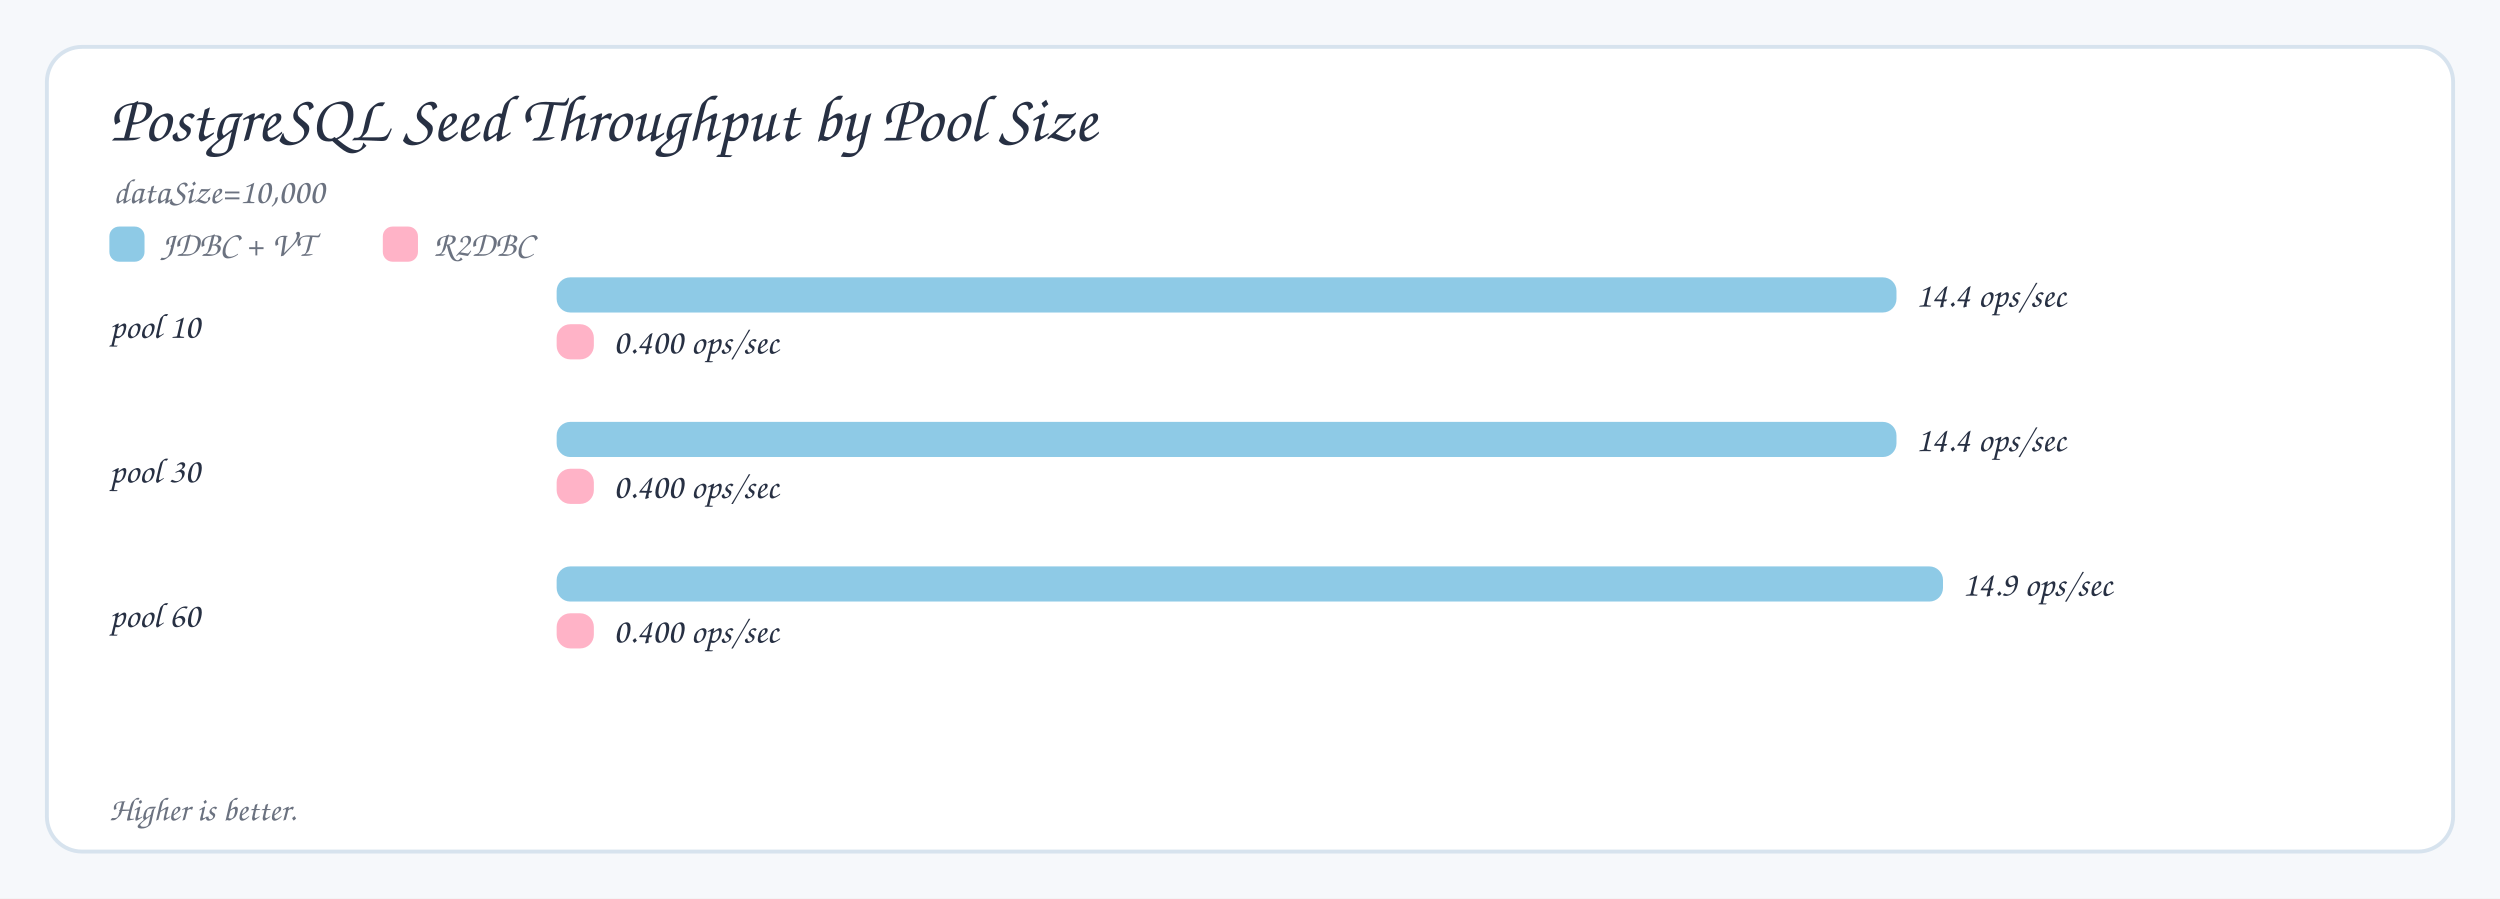
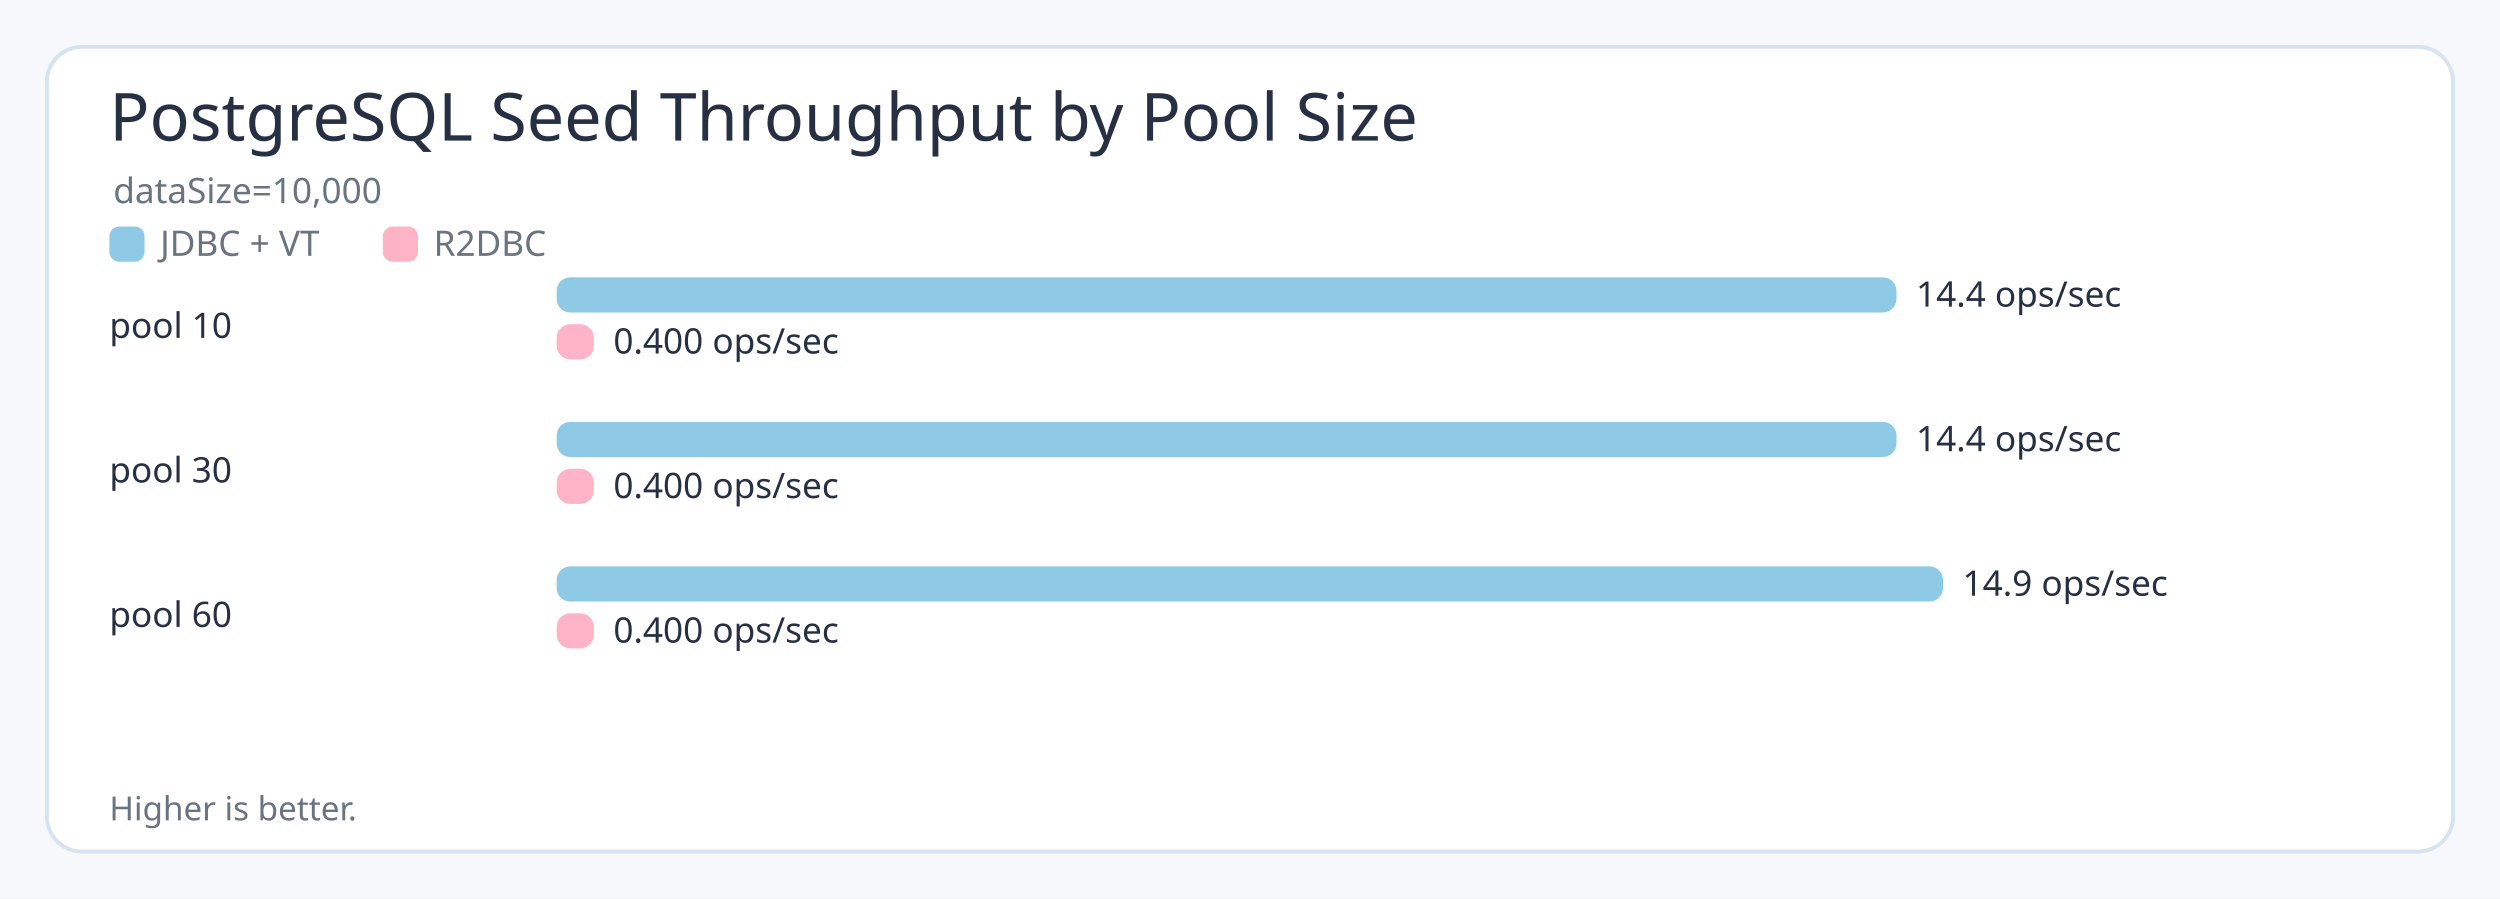
<svg xmlns="http://www.w3.org/2000/svg" width="1280" height="460" viewBox="0 0 1280 460">
  <style>
- .title{font-family:'Architects Daughter','Comic Sans MS','Comic Neue',cursive;font-size:34px;font-weight:400;fill:#273043}
- .subtitle,.axis,.legend,.note{font-family:'Comic Sans MS','Comic Neue','Chalkboard SE',cursive;fill:#6b7280;font-weight:400}
- .label{font-family:'Comic Sans MS','Comic Neue','Chalkboard SE',cursive;fill:#273043;font-weight:400}
- .value{font-family:'Comic Sans MS','Comic Neue','Chalkboard SE',cursive;fill:#273043;font-weight:400;font-size:18px}
+ .title{font-family:"Architects Daughter";font-size:34px;font-weight:400;fill:#273043}
+ .subtitle,.axis,.legend,.note{font-family:"Comic Mono";fill:#6b7280;font-weight:400}
+ .label{font-family:"Comic Mono";fill:#273043;font-weight:400}
+ .value{font-family:"Comic Mono";fill:#273043;font-weight:400;font-size:18px}
.axis{font-size:16px}.legend{font-size:18px}.note{font-size:17px}.label{font-size:18px}
</style>
  <rect width="1280" height="460" rx="0" fill="#f6f8fb" />
  <rect x="24" y="24" width="1232" height="412" rx="18" fill="#ffffff" stroke="#d7e3ee" stroke-width="2" />
  <text class="title" x="56" y="72">PostgreSQL Seed Throughput by Pool Size</text>
  <text class="subtitle" x="58" y="104" font-size="18">dataSize=10,000</text>
  <rect x="56" y="116" width="18" height="18" rx="5" fill="#8ecae6" />
  <text class="legend" x="82" y="131">JDBC + VT</text>
  <rect x="196" y="116" width="18" height="18" rx="5" fill="#ffb3c7" />
  <text class="legend" x="222" y="131">R2DBC</text>
  <text class="label" x="56" y="173">pool 10</text>
  <rect x="285" y="142" width="686.002" height="18" rx="7" fill="#8ecae6" />
  <text class="value" x="981.002" y="157" font-size="16">14.4 ops/sec</text>
  <rect x="285" y="166" width="19.056" height="18" rx="7" fill="#ffb3c7" />
  <text class="value" x="314.056" y="181" font-size="16">0.400 ops/sec</text>
  <text class="label" x="56" y="247">pool 30</text>
  <rect x="285" y="216" width="686.002" height="18" rx="7" fill="#8ecae6" />
  <text class="value" x="981.002" y="231" font-size="16">14.4 ops/sec</text>
  <rect x="285" y="240" width="19.056" height="18" rx="7" fill="#ffb3c7" />
  <text class="value" x="314.056" y="255" font-size="16">0.400 ops/sec</text>
  <text class="label" x="56" y="321">pool 60</text>
  <rect x="285" y="290" width="709.821" height="18" rx="7" fill="#8ecae6" />
  <text class="value" x="1004.821" y="305" font-size="16">14.9 ops/sec</text>
  <rect x="285" y="314" width="19.056" height="18" rx="7" fill="#ffb3c7" />
  <text class="value" x="314.056" y="329" font-size="16">0.400 ops/sec</text>
  <text class="note" x="56" y="420">Higher is better.</text>
</svg>
